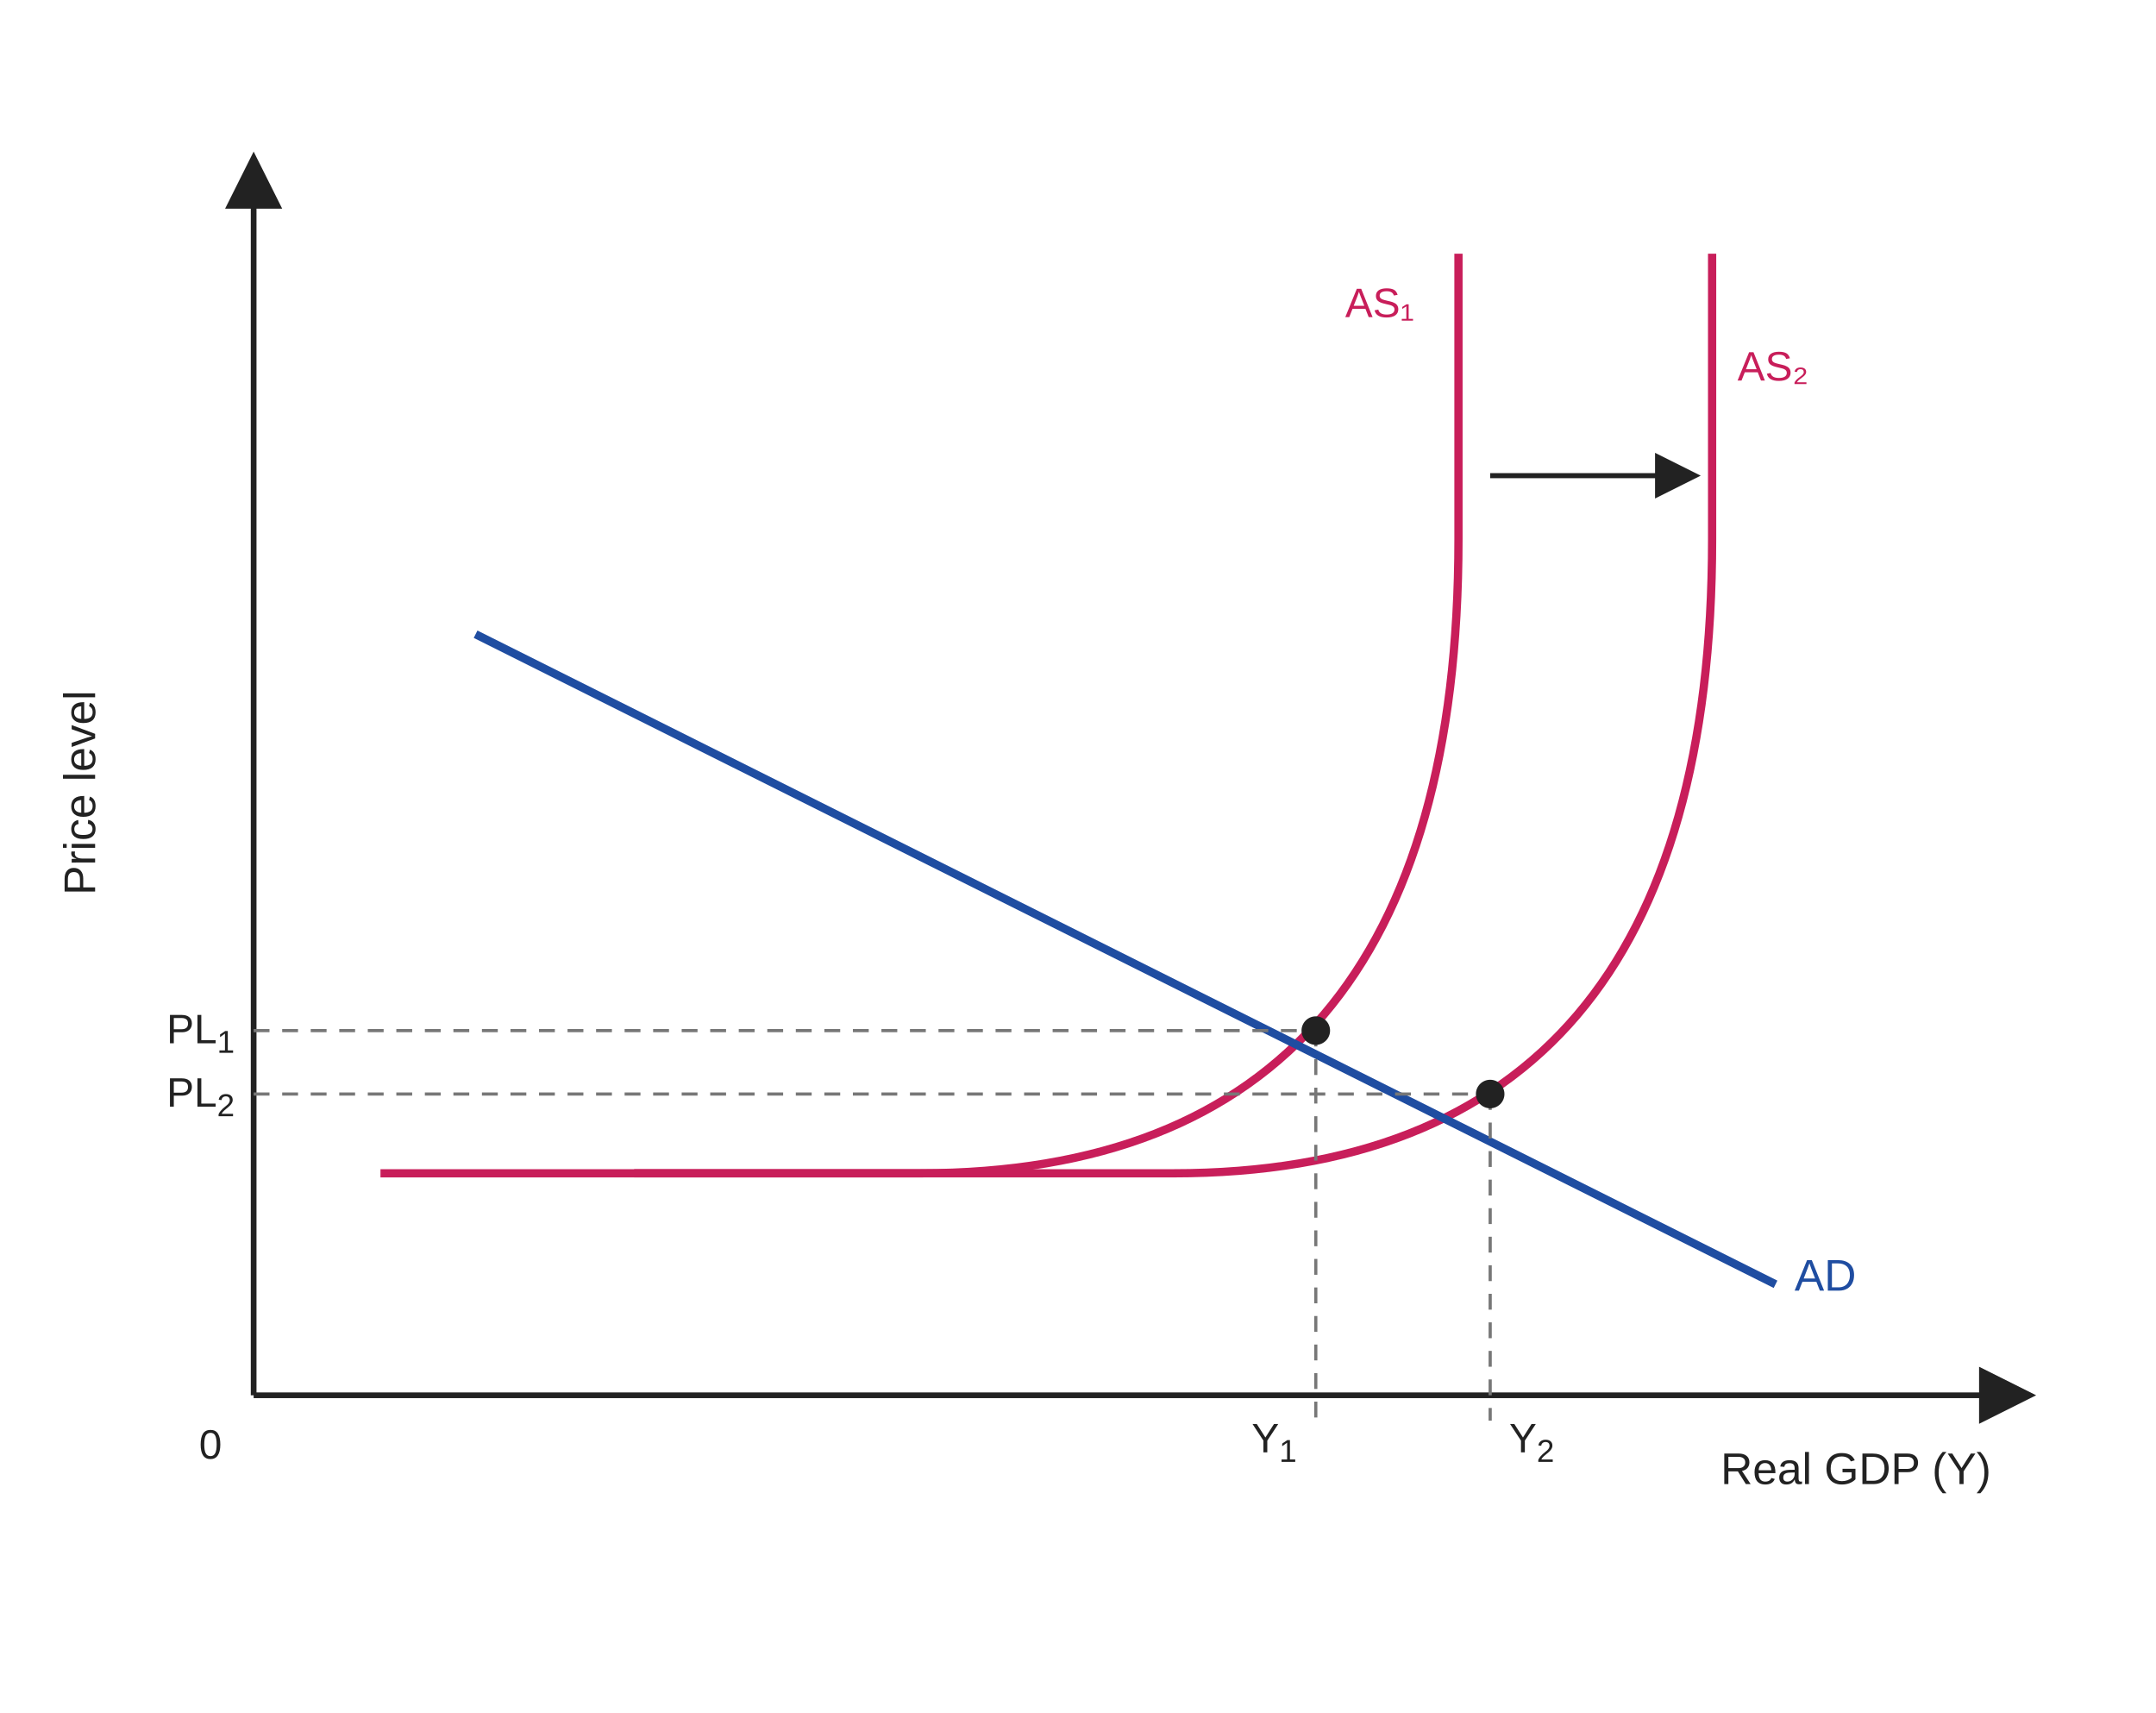
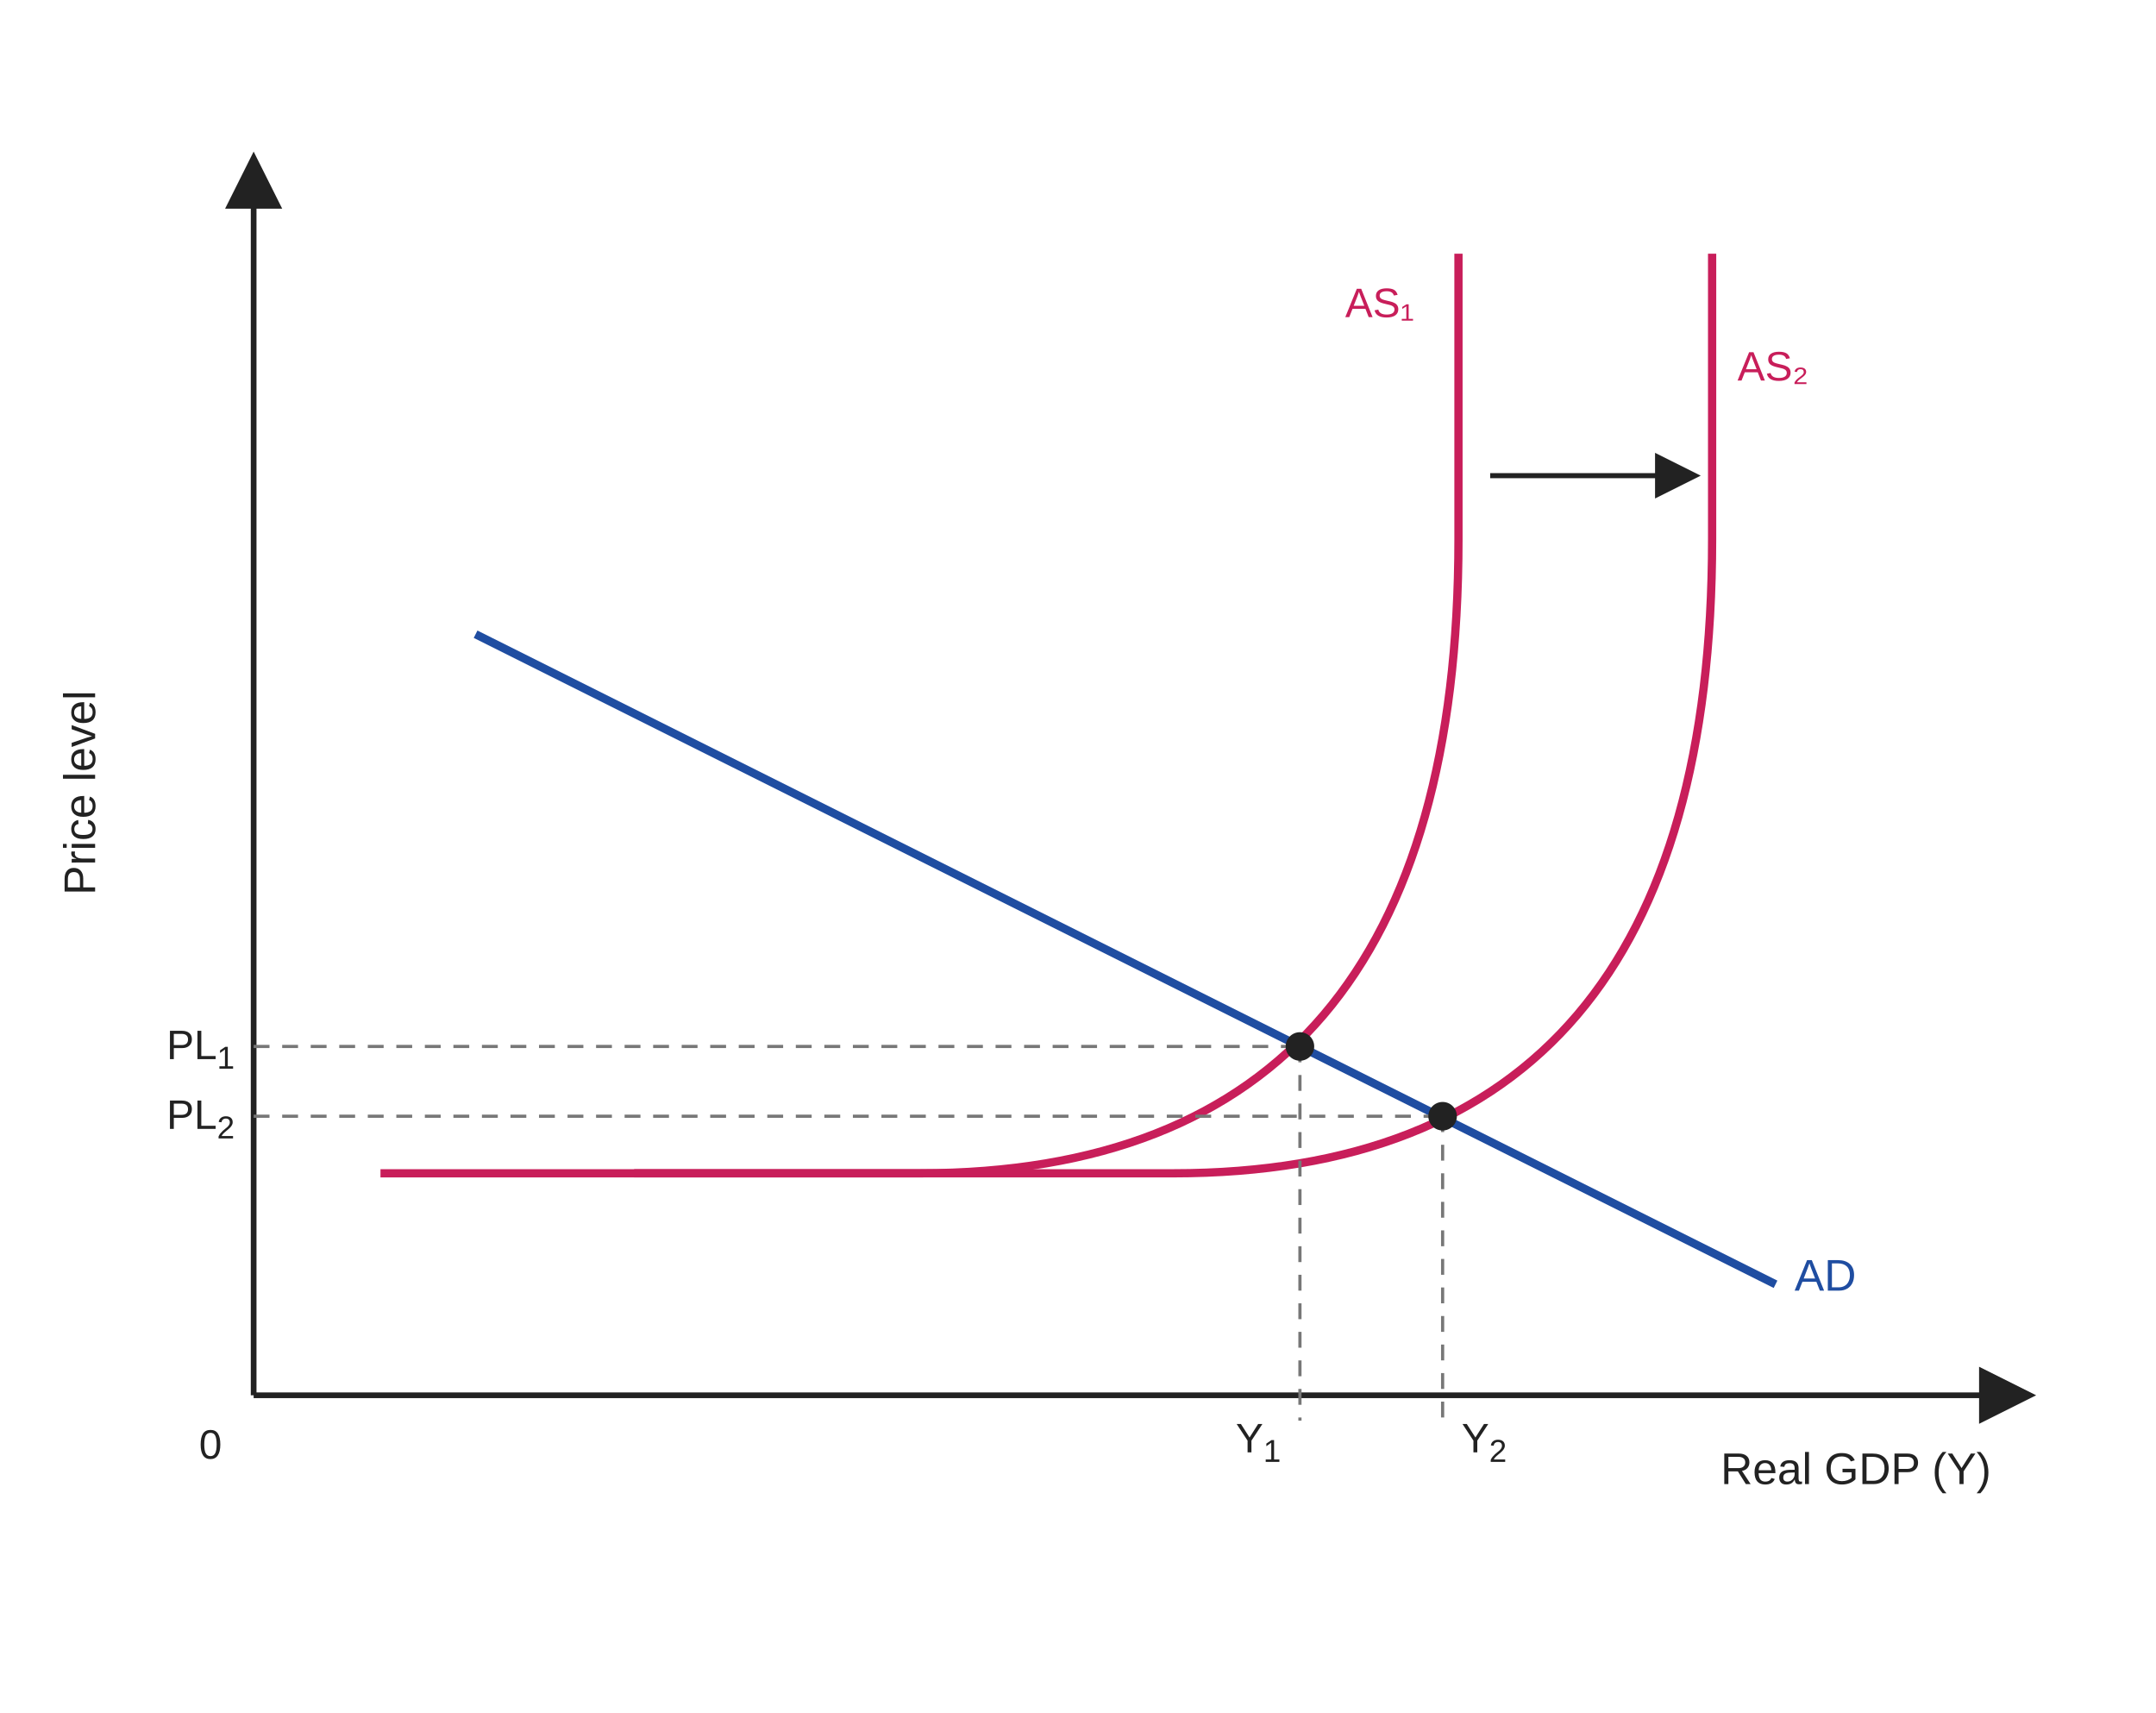
<svg xmlns="http://www.w3.org/2000/svg" width="680" height="540" font-family="'Segoe UI', 'Helvetica Neue', Arial, sans-serif">
  <defs>
    <marker id="axarrow" markerWidth="10" markerHeight="10" refX="6" refY="5" orient="auto">
      <path d="M0,0 L10,5 L0,10 Z" fill="#222" />
    </marker>
    <marker id="shift" markerWidth="9" markerHeight="9" refX="5" refY="4.5" orient="auto">
      <path d="M0,0 L9,4.5 L0,9 Z" fill="#222" />
    </marker>
  </defs>
  <line x1="80" y1="440" x2="635" y2="440" stroke="#222" stroke-width="1.8" marker-end="url(#axarrow)" />
  <line x1="80" y1="440" x2="80" y2="55" stroke="#222" stroke-width="1.8" marker-end="url(#axarrow)" />
  <text transform="rotate(-90 30 250)" x="30" y="250" text-anchor="middle" font-size="14" fill="#222">Price level</text>
  <text x="628" y="468" text-anchor="end" font-size="14" fill="#222">Real GDP (Y)</text>
  <text x="70" y="460" text-anchor="end" font-size="13" fill="#222">0</text>
  <path d="M 120 370 L 290 370 Q 460 370 460 170 L 460 80" fill="none" stroke="#C81E5A" stroke-width="2.6" />
  <text x="446" y="100" text-anchor="end" font-size="13" fill="#C81E5A">AS₁</text>
  <path d="M 200 370 L 370 370 Q 540 370 540 170 L 540 80" fill="none" stroke="#C81E5A" stroke-width="2.6" />
  <text x="548" y="120" font-size="13" fill="#C81E5A">AS₂</text>
  <line x1="470" y1="150" x2="530" y2="150" stroke="#222" stroke-width="1.6" marker-end="url(#shift)" />
  <line x1="150" y1="200" x2="560" y2="405" stroke="#1F4DA1" stroke-width="2.6" />
  <text x="566" y="407" font-size="14" fill="#1F4DA1">AD</text>
-   <line x1="80" y1="325" x2="415" y2="325" stroke="#777" stroke-width="1" stroke-dasharray="5,4" />
-   <line x1="80" y1="345" x2="470" y2="345" stroke="#777" stroke-width="1" stroke-dasharray="5,4" />
-   <line x1="415" y1="325" x2="415" y2="448" stroke="#777" stroke-width="1" stroke-dasharray="5,4" />
-   <line x1="470" y1="345" x2="470" y2="448" stroke="#777" stroke-width="1" stroke-dasharray="5,4" />
-   <circle cx="415" cy="325" r="4.5" fill="#222" />
-   <circle cx="470" cy="345" r="4.5" fill="#222" />
-   <text x="74" y="329" text-anchor="end" font-size="13" fill="#222">PL<tspan font-size="10" dy="3">1</tspan>
+   <line x1="80" y1="330" x2="410" y2="330" stroke="#777" stroke-width="1" stroke-dasharray="5,4" />
+   <line x1="80" y1="352" x2="455" y2="352" stroke="#777" stroke-width="1" stroke-dasharray="5,4" />
+   <line x1="410" y1="330" x2="410" y2="448" stroke="#777" stroke-width="1" stroke-dasharray="5,4" />
+   <line x1="455" y1="352" x2="455" y2="448" stroke="#777" stroke-width="1" stroke-dasharray="5,4" />
+   <circle cx="410" cy="330" r="4.5" fill="#222" />
+   <circle cx="455" cy="352" r="4.5" fill="#222" />
+   <text x="74" y="334" text-anchor="end" font-size="13" fill="#222">PL<tspan font-size="10" dy="3">1</tspan>
  </text>
-   <text x="74" y="349" text-anchor="end" font-size="13" fill="#222">PL<tspan font-size="10" dy="3">2</tspan>
+   <text x="74" y="356" text-anchor="end" font-size="13" fill="#222">PL<tspan font-size="10" dy="3">2</tspan>
  </text>
-   <text x="409" y="458" text-anchor="end" font-size="13" fill="#222">Y<tspan font-size="10" dy="3">1</tspan>
+   <text x="404" y="458" text-anchor="end" font-size="13" fill="#222">Y<tspan font-size="10" dy="3">1</tspan>
  </text>
-   <text x="476" y="458" font-size="13" fill="#222">Y<tspan font-size="10" dy="3">2</tspan>
+   <text x="461" y="458" font-size="13" fill="#222">Y<tspan font-size="10" dy="3">2</tspan>
  </text>
</svg>
